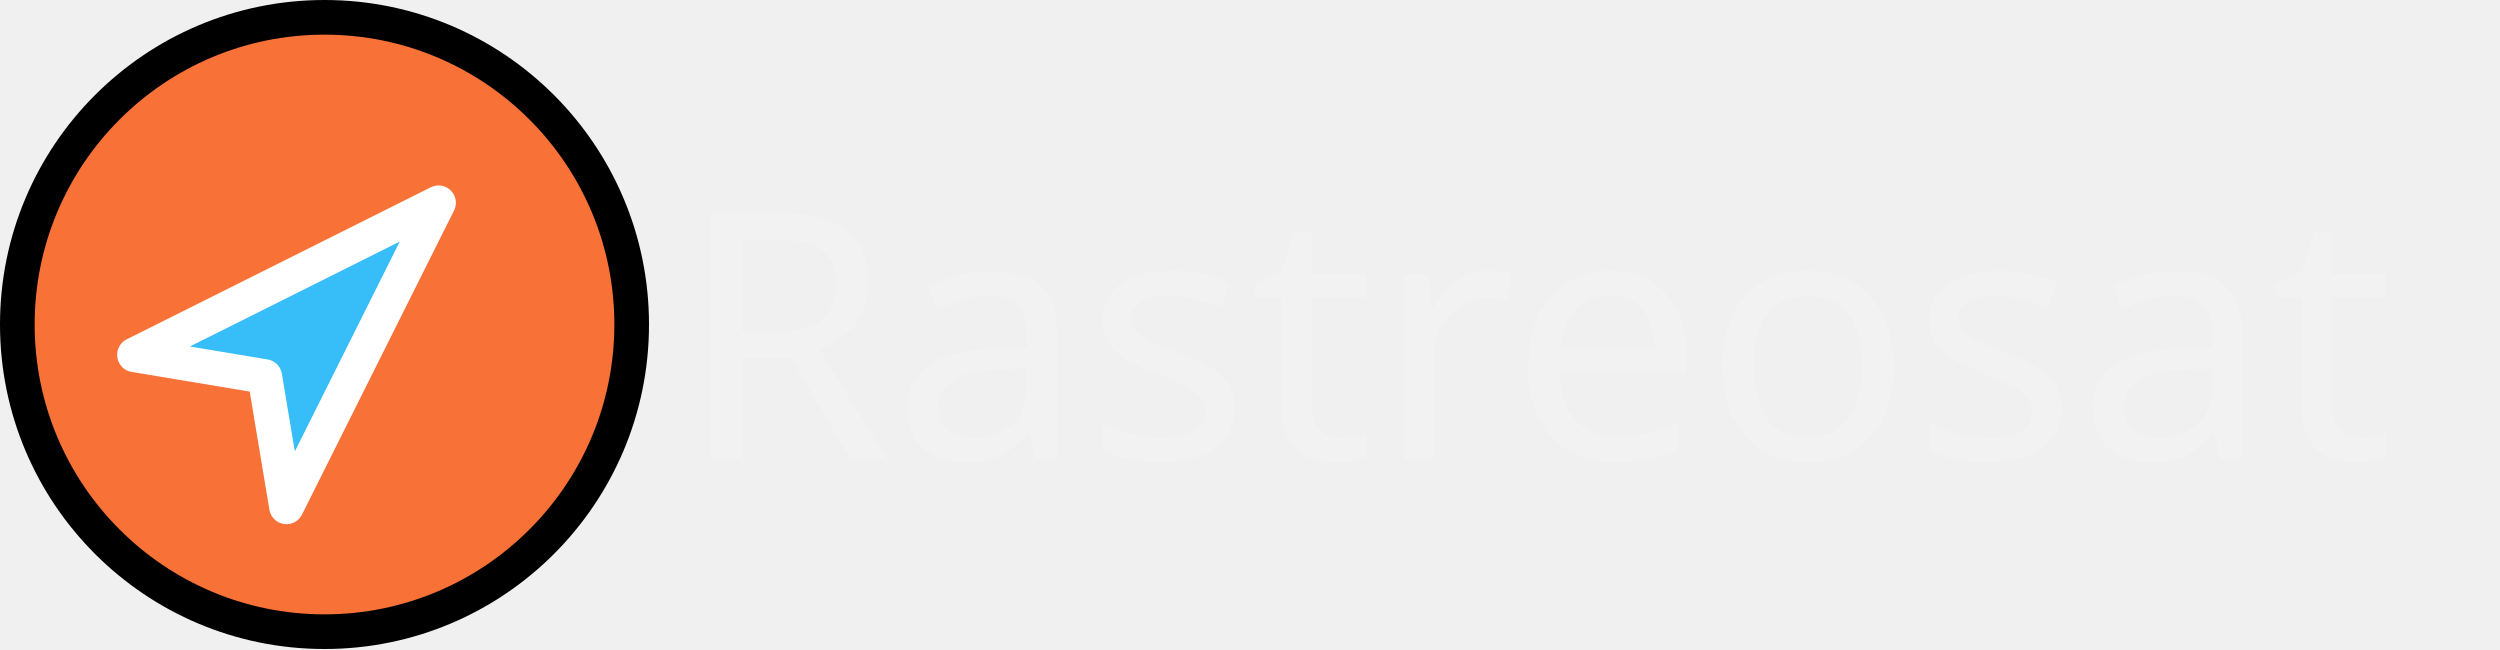
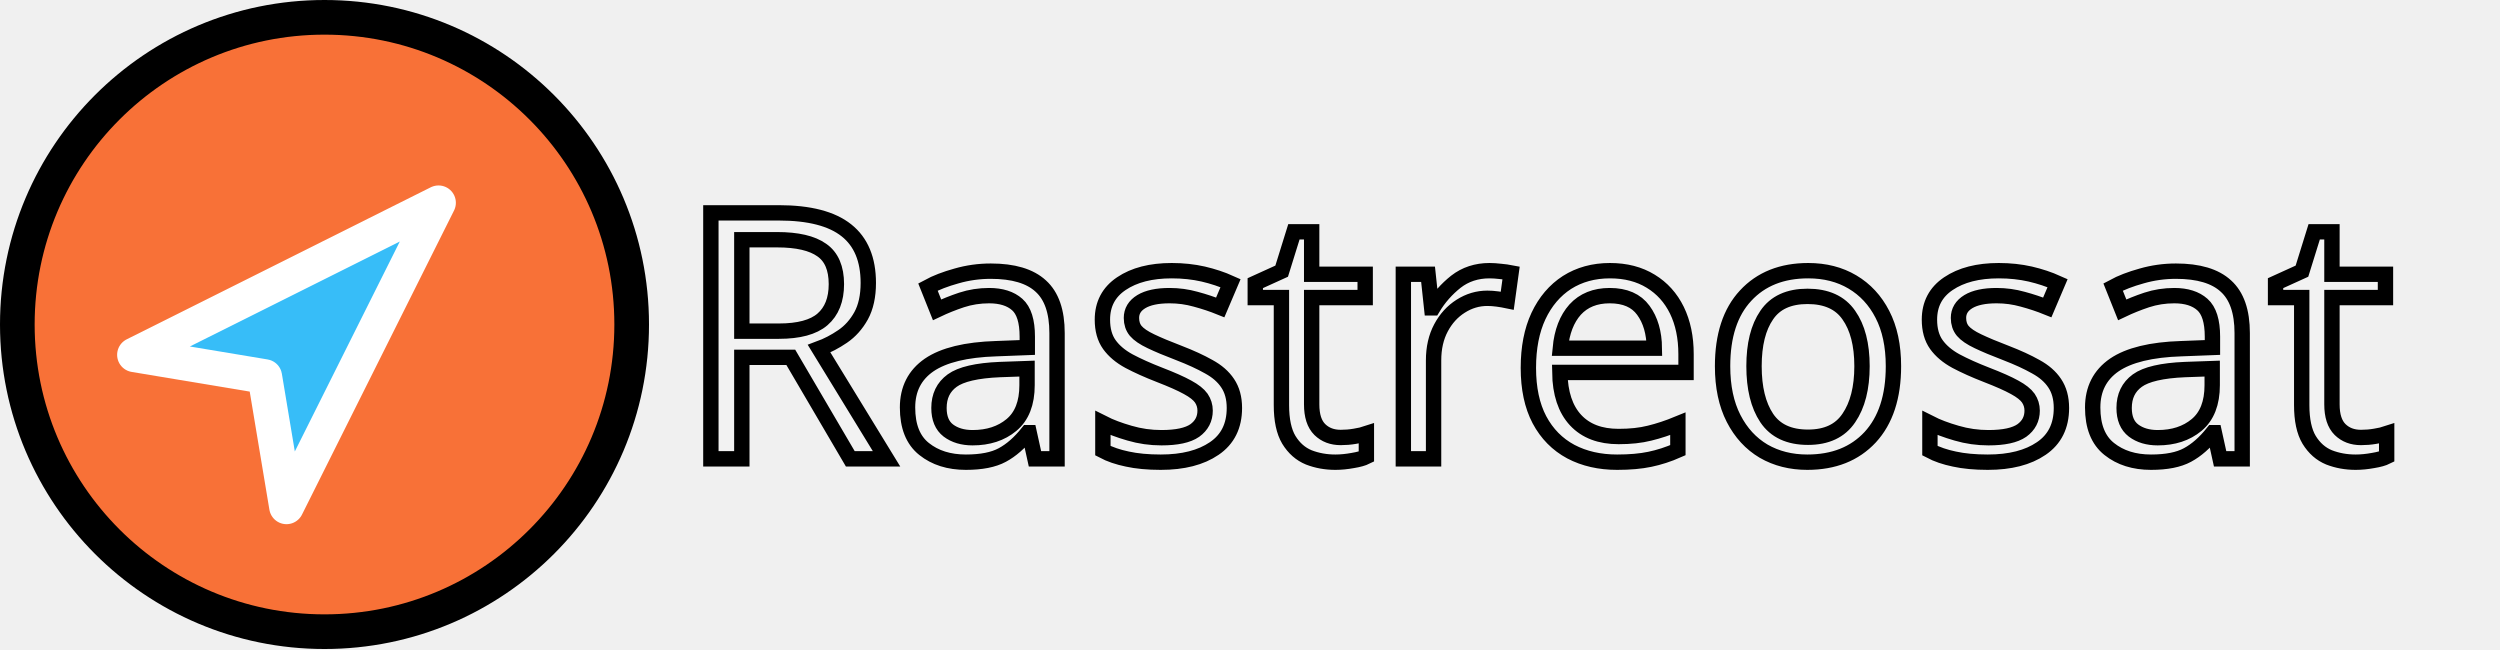
<svg xmlns="http://www.w3.org/2000/svg" width="63.5mm" height="16.485mm" viewBox="0 0 63.5 16.485" version="1.1" id="svg1">
  <defs id="defs1" />
  <g id="layer1" transform="translate(-101.6,-135.2021)">
    <g id="layer1-7" transform="matrix(1.47445,0,0,1.47445,-2.510765,-77.36065)">
      <g id="SVGRepo_iconCarrier" transform="matrix(0.2645833,0,0,0.2645833,69.85,143.4042)">
        <rect width="93.559" height="48" fill="#ffffff" fill-opacity="0.01" id="rect1" x="0" y="0" style="display:none;stroke-width:1.396" />
        <path fill-rule="evenodd" clip-rule="evenodd" d="M 24,44 C 35.046,44 44,35.046 44,24 44,12.954 35.046,4 24,4 12.954,4 4,12.954 4,24 4,35.046 12.954,44 24,44 Z" fill="#f87137" stroke="#000000" stroke-width="2.256" stroke-linecap="round" stroke-linejoin="round" id="path1" style="display:inline" />
        <path d="m 31.425,16.075 -19.799,9.899 8.485,1.414 1.414,8.485 z" fill="#37bdf8" stroke="#ffffff" stroke-width="2.256" stroke-linecap="round" stroke-linejoin="round" id="path2" />
-         <text xml:space="preserve" style="font-style:normal;font-variant:normal;font-weight:normal;font-stretch:normal;font-size:22.419px;font-family:'Bangla MN';-inkscape-font-specification:'Bangla MN, Normal';font-variant-ligatures:normal;font-variant-caps:normal;font-variant-numeric:normal;font-variant-east-asian:normal;fill:#f2f2f2" x="46.983" y="32.746" id="text4">
-           <tspan id="tspan4" x="46.983" y="32.746" style="font-style:normal;font-variant:normal;font-weight:normal;font-stretch:normal;font-size:22.419px;font-family:'Arial Rounded MT Bold';-inkscape-font-specification:'Arial Rounded MT Bold, Normal';font-variant-ligatures:normal;font-variant-caps:normal;font-variant-numeric:normal;font-variant-east-asian:normal;fill:#f2f2f2">Rastreosat</tspan>
+         <text xml:space="preserve" style="font-style:normal;font-variant:normal;font-weight:normal;font-stretch:normal;font-size:22.419px;font-family:'Bangla MN';-inkscape-font-specification:'Bangla MN, Normal';font-variant-ligatures:normal;font-variant-caps:normal;font-variant-numeric:normal;font-variant-east-asian:normal;fill:#f2f2f2;stroke:#000000;stroke-opacity:1" x="46.983" y="32.746" id="text4">
+           <tspan id="tspan4" x="46.983" y="32.746" style="font-style:normal;font-variant:normal;font-weight:normal;font-stretch:normal;font-size:22.419px;font-family:'Arial Rounded MT Bold';-inkscape-font-specification:'Arial Rounded MT Bold, Normal';font-variant-ligatures:normal;font-variant-caps:normal;font-variant-numeric:normal;font-variant-east-asian:normal;fill:#f2f2f2;stroke:#000000;stroke-opacity:1">Rastreosat</tspan>
        </text>
      </g>
    </g>
  </g>
</svg>
